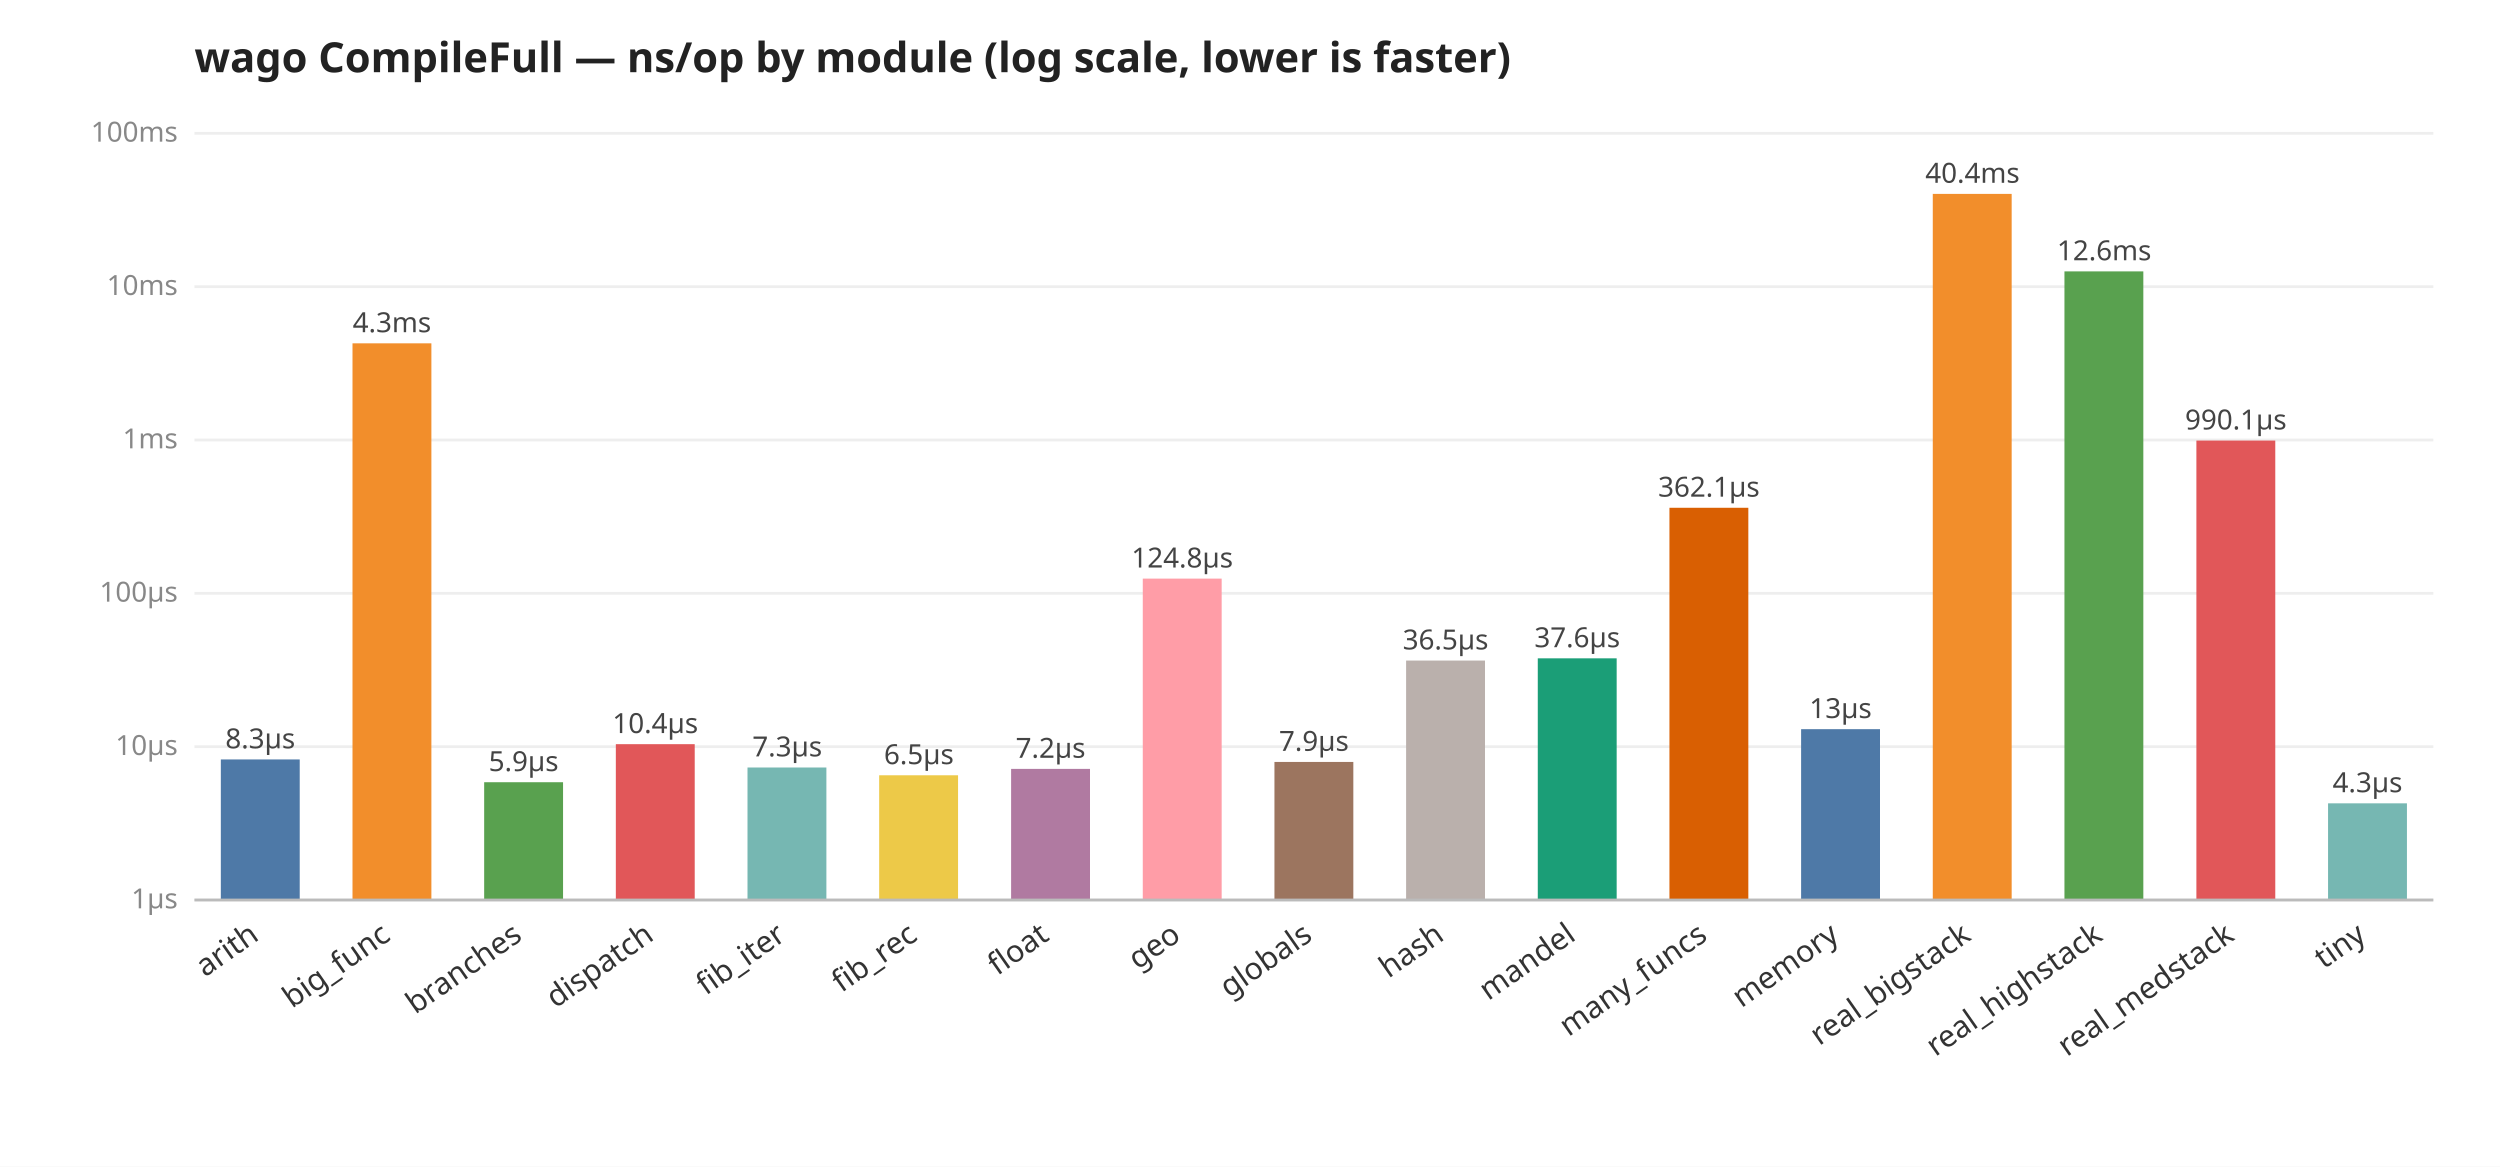
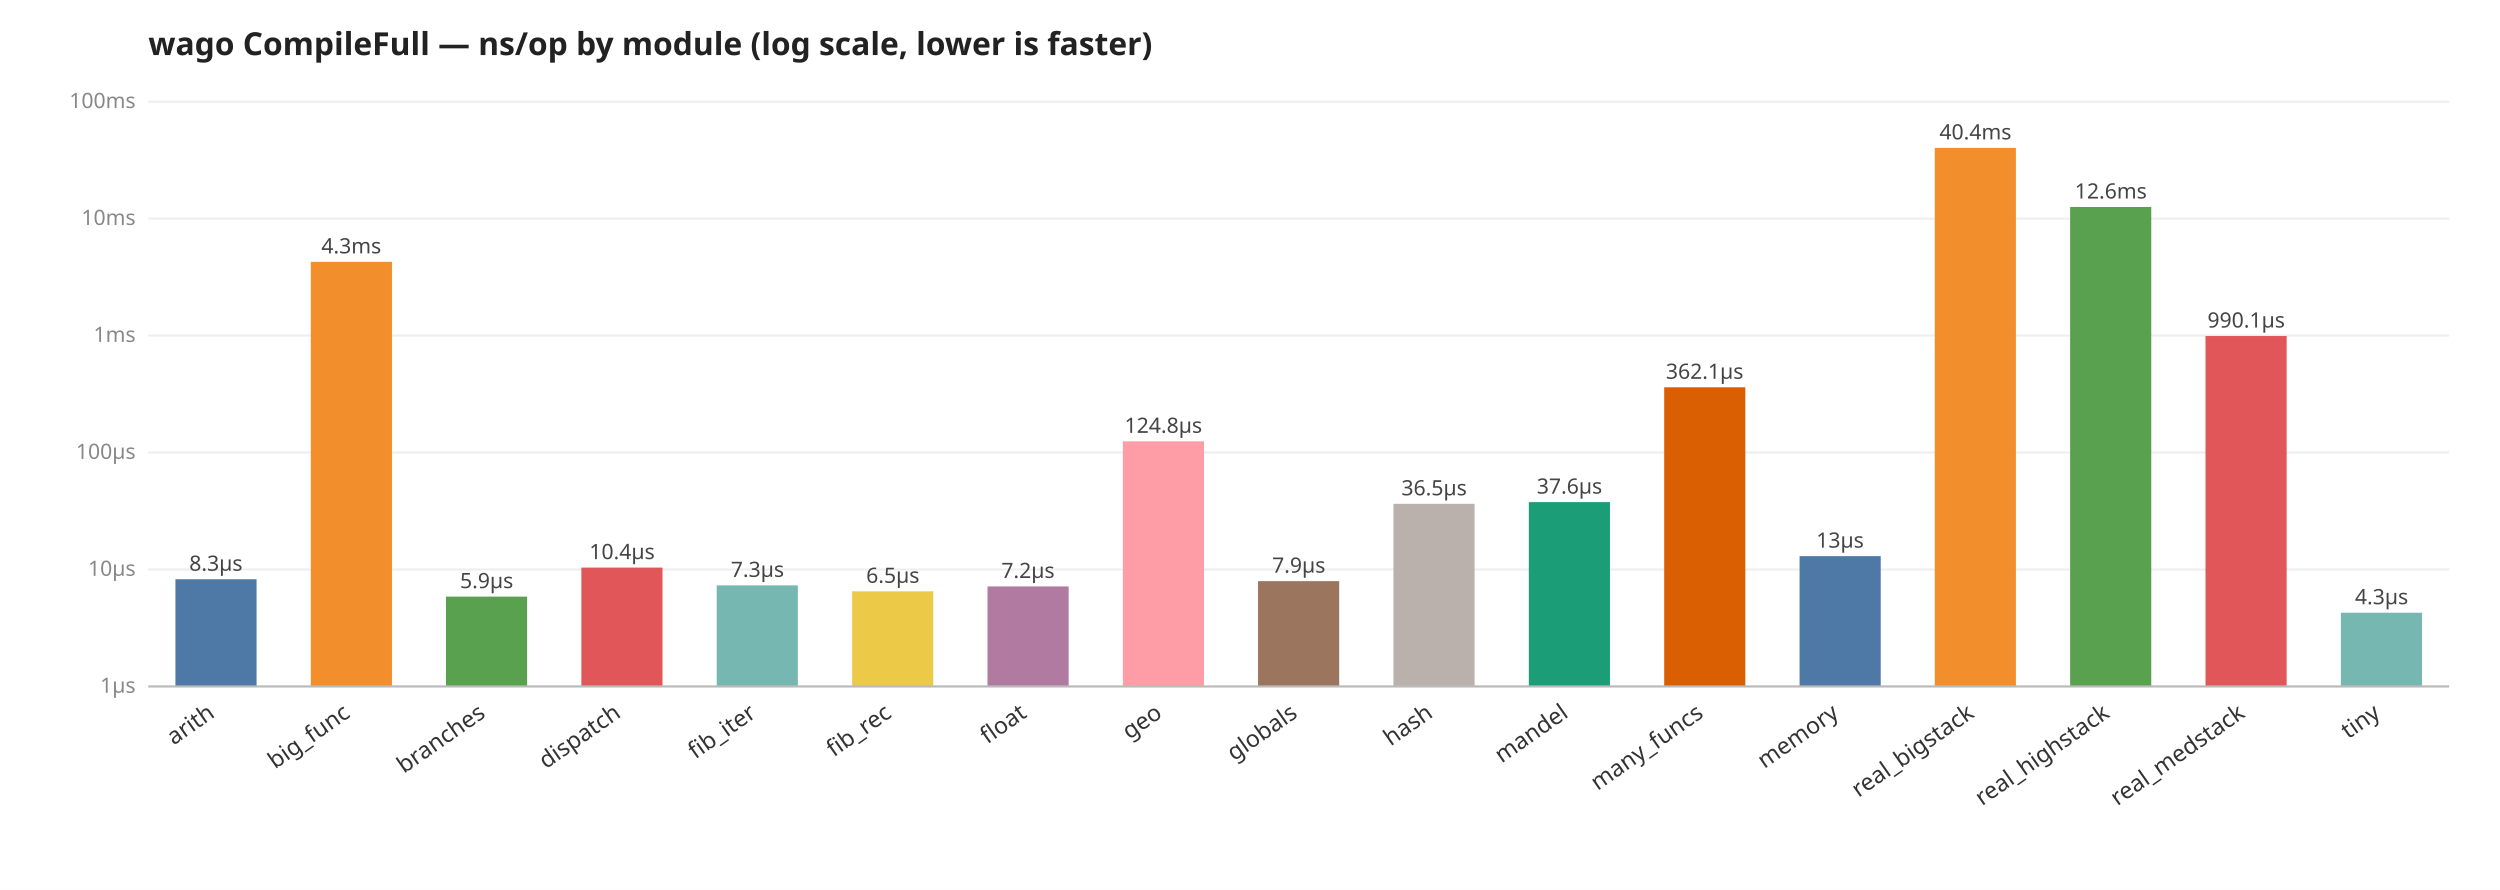
- <svg xmlns="http://www.w3.org/2000/svg" width="900" height="420" viewBox="0 0 900 420" font-family="ui-sans-serif,system-ui,sans-serif">
-   <style>.val{font-size:10px;fill:#444}.cat{font-size:11px;fill:#333}.leg{font-size:11px;fill:#333}.ax{font-size:10px;fill:#888}.grid{stroke:#eee}.axis{stroke:#bbb}</style>
-   <rect width="900" height="420" fill="#fff" />
+ <svg xmlns="http://www.w3.org/2000/svg" width="1180" height="420" viewBox="0 0 1180 420" font-family="ui-sans-serif,system-ui,sans-serif">
+   <style>.val{font-size:10px;fill:#444}.bval{font-size:8px;fill:#555}.cat{font-size:11px;fill:#333}.leg{font-size:11px;fill:#333}.ax{font-size:10px;fill:#888}.grid{stroke:#eee}.axis{stroke:#bbb}</style>
+   <rect width="1180" height="420" fill="#fff" />
  <text x="70" y="26" font-size="15" font-weight="600" fill="#222">wago CompileFull — ns/op by module (log scale, lower is faster)</text>
-   <line x1="70" y1="324.0" x2="876" y2="324.0" class="grid" />
+   <line x1="70" y1="324.0" x2="1156" y2="324.0" class="grid" />
  <text x="64" y="327.0" class="ax" text-anchor="end">1µs</text>
-   <line x1="70" y1="268.8" x2="876" y2="268.8" class="grid" />
+   <line x1="70" y1="268.8" x2="1156" y2="268.8" class="grid" />
  <text x="64" y="271.8" class="ax" text-anchor="end">10µs</text>
-   <line x1="70" y1="213.6" x2="876" y2="213.6" class="grid" />
+   <line x1="70" y1="213.6" x2="1156" y2="213.6" class="grid" />
  <text x="64" y="216.6" class="ax" text-anchor="end">100µs</text>
-   <line x1="70" y1="158.4" x2="876" y2="158.4" class="grid" />
+   <line x1="70" y1="158.4" x2="1156" y2="158.4" class="grid" />
  <text x="64" y="161.4" class="ax" text-anchor="end">1ms</text>
-   <line x1="70" y1="103.2" x2="876" y2="103.2" class="grid" />
+   <line x1="70" y1="103.2" x2="1156" y2="103.2" class="grid" />
  <text x="64" y="106.2" class="ax" text-anchor="end">10ms</text>
-   <line x1="70" y1="48.0" x2="876" y2="48.0" class="grid" />
+   <line x1="70" y1="48.0" x2="1156" y2="48.0" class="grid" />
  <text x="64" y="51.0" class="ax" text-anchor="end">100ms</text>
-   <rect x="79.5" y="273.4" width="28.4" height="50.6" fill="#4e79a7" />
-   <text x="93.7" y="269.4" class="val" text-anchor="middle">8.3µs</text>
-   <text x="93.7" y="338.0" class="cat" text-anchor="end" transform="rotate(-35 93.7 338.0)">arith</text>
-   <rect x="126.9" y="123.6" width="28.4" height="200.4" fill="#f28e2b" />
-   <text x="141.1" y="119.6" class="val" text-anchor="middle">4.3ms</text>
-   <text x="141.1" y="338.0" class="cat" text-anchor="end" transform="rotate(-35 141.1 338.0)">big_func</text>
-   <rect x="174.3" y="281.6" width="28.4" height="42.4" fill="#59a14f" />
-   <text x="188.5" y="277.6" class="val" text-anchor="middle">5.9µs</text>
-   <text x="188.5" y="338.0" class="cat" text-anchor="end" transform="rotate(-35 188.5 338.0)">branches</text>
-   <rect x="221.7" y="267.9" width="28.4" height="56.1" fill="#e15759" />
-   <text x="235.9" y="263.9" class="val" text-anchor="middle">10.4µs</text>
-   <text x="235.9" y="338.0" class="cat" text-anchor="end" transform="rotate(-35 235.9 338.0)">dispatch</text>
-   <rect x="269.1" y="276.3" width="28.4" height="47.7" fill="#76b7b2" />
-   <text x="283.4" y="272.3" class="val" text-anchor="middle">7.3µs</text>
-   <text x="283.4" y="338.0" class="cat" text-anchor="end" transform="rotate(-35 283.4 338.0)">fib_iter</text>
-   <rect x="316.5" y="279.1" width="28.4" height="44.9" fill="#edc948" />
-   <text x="330.8" y="275.1" class="val" text-anchor="middle">6.5µs</text>
-   <text x="330.8" y="338.0" class="cat" text-anchor="end" transform="rotate(-35 330.8 338.0)">fib_rec</text>
-   <rect x="364.0" y="276.8" width="28.4" height="47.2" fill="#b07aa1" />
-   <text x="378.2" y="272.8" class="val" text-anchor="middle">7.2µs</text>
-   <text x="378.2" y="338.0" class="cat" text-anchor="end" transform="rotate(-35 378.2 338.0)">float</text>
-   <rect x="411.4" y="208.3" width="28.4" height="115.7" fill="#ff9da7" />
-   <text x="425.6" y="204.3" class="val" text-anchor="middle">124.8µs</text>
-   <text x="425.6" y="338.0" class="cat" text-anchor="end" transform="rotate(-35 425.6 338.0)">geo</text>
-   <rect x="458.8" y="274.3" width="28.4" height="49.7" fill="#9c755f" />
-   <text x="473.0" y="270.3" class="val" text-anchor="middle">7.9µs</text>
-   <text x="473.0" y="338.0" class="cat" text-anchor="end" transform="rotate(-35 473.0 338.0)">globals</text>
-   <rect x="506.2" y="237.8" width="28.4" height="86.2" fill="#bab0ac" />
-   <text x="520.4" y="233.8" class="val" text-anchor="middle">36.5µs</text>
-   <text x="520.4" y="338.0" class="cat" text-anchor="end" transform="rotate(-35 520.4 338.0)">hash</text>
-   <rect x="553.6" y="237.0" width="28.4" height="87.0" fill="#1b9e77" />
-   <text x="567.8" y="233.0" class="val" text-anchor="middle">37.6µs</text>
-   <text x="567.8" y="338.0" class="cat" text-anchor="end" transform="rotate(-35 567.8 338.0)">mandel</text>
-   <rect x="601.0" y="182.8" width="28.4" height="141.2" fill="#d95f02" />
-   <text x="615.2" y="178.8" class="val" text-anchor="middle">362.1µs</text>
-   <text x="615.2" y="338.0" class="cat" text-anchor="end" transform="rotate(-35 615.2 338.0)">many_funcs</text>
-   <rect x="648.4" y="262.5" width="28.4" height="61.5" fill="#4e79a7" />
-   <text x="662.6" y="258.5" class="val" text-anchor="middle">13µs</text>
-   <text x="662.6" y="338.0" class="cat" text-anchor="end" transform="rotate(-35 662.6 338.0)">memory</text>
-   <rect x="695.8" y="69.8" width="28.4" height="254.2" fill="#f28e2b" />
-   <text x="710.1" y="65.8" class="val" text-anchor="middle">40.4ms</text>
-   <text x="710.1" y="338.0" class="cat" text-anchor="end" transform="rotate(-35 710.1 338.0)">real_bigstack</text>
-   <rect x="743.2" y="97.7" width="28.4" height="226.3" fill="#59a14f" />
-   <text x="757.5" y="93.7" class="val" text-anchor="middle">12.6ms</text>
-   <text x="757.5" y="338.0" class="cat" text-anchor="end" transform="rotate(-35 757.5 338.0)">real_highstack</text>
-   <rect x="790.7" y="158.6" width="28.4" height="165.4" fill="#e15759" />
-   <text x="804.9" y="154.6" class="val" text-anchor="middle">990.1µs</text>
-   <text x="804.9" y="338.0" class="cat" text-anchor="end" transform="rotate(-35 804.9 338.0)">real_medstack</text>
-   <rect x="838.1" y="289.2" width="28.4" height="34.8" fill="#76b7b2" />
-   <text x="852.3" y="285.2" class="val" text-anchor="middle">4.3µs</text>
-   <text x="852.3" y="338.0" class="cat" text-anchor="end" transform="rotate(-35 852.3 338.0)">tiny</text>
-   <line x1="70" y1="324.0" x2="876" y2="324.0" class="axis" />
+   <rect x="82.8" y="273.4" width="38.3" height="50.6" fill="#4e79a7" />
+   <text x="101.9" y="269.4" class="val" text-anchor="middle">8.3µs</text>
+   <text x="101.9" y="338.0" class="cat" text-anchor="end" transform="rotate(-35 101.9 338.0)">arith</text>
+   <rect x="146.7" y="123.6" width="38.3" height="200.4" fill="#f28e2b" />
+   <text x="165.8" y="119.6" class="val" text-anchor="middle">4.3ms</text>
+   <text x="165.8" y="338.0" class="cat" text-anchor="end" transform="rotate(-35 165.8 338.0)">big_func</text>
+   <rect x="210.5" y="281.6" width="38.3" height="42.4" fill="#59a14f" />
+   <text x="229.7" y="277.6" class="val" text-anchor="middle">5.9µs</text>
+   <text x="229.7" y="338.0" class="cat" text-anchor="end" transform="rotate(-35 229.7 338.0)">branches</text>
+   <rect x="274.4" y="267.9" width="38.3" height="56.1" fill="#e15759" />
+   <text x="293.6" y="263.9" class="val" text-anchor="middle">10.4µs</text>
+   <text x="293.6" y="338.0" class="cat" text-anchor="end" transform="rotate(-35 293.6 338.0)">dispatch</text>
+   <rect x="338.3" y="276.3" width="38.3" height="47.7" fill="#76b7b2" />
+   <text x="357.5" y="272.3" class="val" text-anchor="middle">7.3µs</text>
+   <text x="357.5" y="338.0" class="cat" text-anchor="end" transform="rotate(-35 357.5 338.0)">fib_iter</text>
+   <rect x="402.2" y="279.1" width="38.3" height="44.9" fill="#edc948" />
+   <text x="421.4" y="275.1" class="val" text-anchor="middle">6.5µs</text>
+   <text x="421.4" y="338.0" class="cat" text-anchor="end" transform="rotate(-35 421.4 338.0)">fib_rec</text>
+   <rect x="466.1" y="276.8" width="38.3" height="47.2" fill="#b07aa1" />
+   <text x="485.2" y="272.8" class="val" text-anchor="middle">7.2µs</text>
+   <text x="485.2" y="338.0" class="cat" text-anchor="end" transform="rotate(-35 485.2 338.0)">float</text>
+   <rect x="530.0" y="208.3" width="38.3" height="115.7" fill="#ff9da7" />
+   <text x="549.1" y="204.3" class="val" text-anchor="middle">124.8µs</text>
+   <text x="549.1" y="338.0" class="cat" text-anchor="end" transform="rotate(-35 549.1 338.0)">geo</text>
+   <rect x="593.8" y="274.3" width="38.3" height="49.7" fill="#9c755f" />
+   <text x="613.0" y="270.3" class="val" text-anchor="middle">7.9µs</text>
+   <text x="613.0" y="338.0" class="cat" text-anchor="end" transform="rotate(-35 613.0 338.0)">globals</text>
+   <rect x="657.7" y="237.8" width="38.3" height="86.2" fill="#bab0ac" />
+   <text x="676.9" y="233.8" class="val" text-anchor="middle">36.5µs</text>
+   <text x="676.9" y="338.0" class="cat" text-anchor="end" transform="rotate(-35 676.9 338.0)">hash</text>
+   <rect x="721.6" y="237.0" width="38.3" height="87.0" fill="#1b9e77" />
+   <text x="740.8" y="233.0" class="val" text-anchor="middle">37.6µs</text>
+   <text x="740.8" y="338.0" class="cat" text-anchor="end" transform="rotate(-35 740.8 338.0)">mandel</text>
+   <rect x="785.5" y="182.8" width="38.3" height="141.2" fill="#d95f02" />
+   <text x="804.6" y="178.8" class="val" text-anchor="middle">362.1µs</text>
+   <text x="804.6" y="338.0" class="cat" text-anchor="end" transform="rotate(-35 804.6 338.0)">many_funcs</text>
+   <rect x="849.4" y="262.5" width="38.3" height="61.5" fill="#4e79a7" />
+   <text x="868.5" y="258.5" class="val" text-anchor="middle">13µs</text>
+   <text x="868.5" y="338.0" class="cat" text-anchor="end" transform="rotate(-35 868.5 338.0)">memory</text>
+   <rect x="913.2" y="69.8" width="38.3" height="254.2" fill="#f28e2b" />
+   <text x="932.4" y="65.8" class="val" text-anchor="middle">40.4ms</text>
+   <text x="932.4" y="338.0" class="cat" text-anchor="end" transform="rotate(-35 932.4 338.0)">real_bigstack</text>
+   <rect x="977.1" y="97.7" width="38.3" height="226.3" fill="#59a14f" />
+   <text x="996.3" y="93.7" class="val" text-anchor="middle">12.6ms</text>
+   <text x="996.3" y="338.0" class="cat" text-anchor="end" transform="rotate(-35 996.3 338.0)">real_highstack</text>
+   <rect x="1041.0" y="158.6" width="38.3" height="165.4" fill="#e15759" />
+   <text x="1060.2" y="154.6" class="val" text-anchor="middle">990.1µs</text>
+   <text x="1060.2" y="338.0" class="cat" text-anchor="end" transform="rotate(-35 1060.2 338.0)">real_medstack</text>
+   <rect x="1104.9" y="289.2" width="38.3" height="34.8" fill="#76b7b2" />
+   <text x="1124.1" y="285.2" class="val" text-anchor="middle">4.3µs</text>
+   <text x="1124.1" y="338.0" class="cat" text-anchor="end" transform="rotate(-35 1124.1 338.0)">tiny</text>
+   <line x1="70" y1="324.0" x2="1156" y2="324.0" class="axis" />
</svg>
